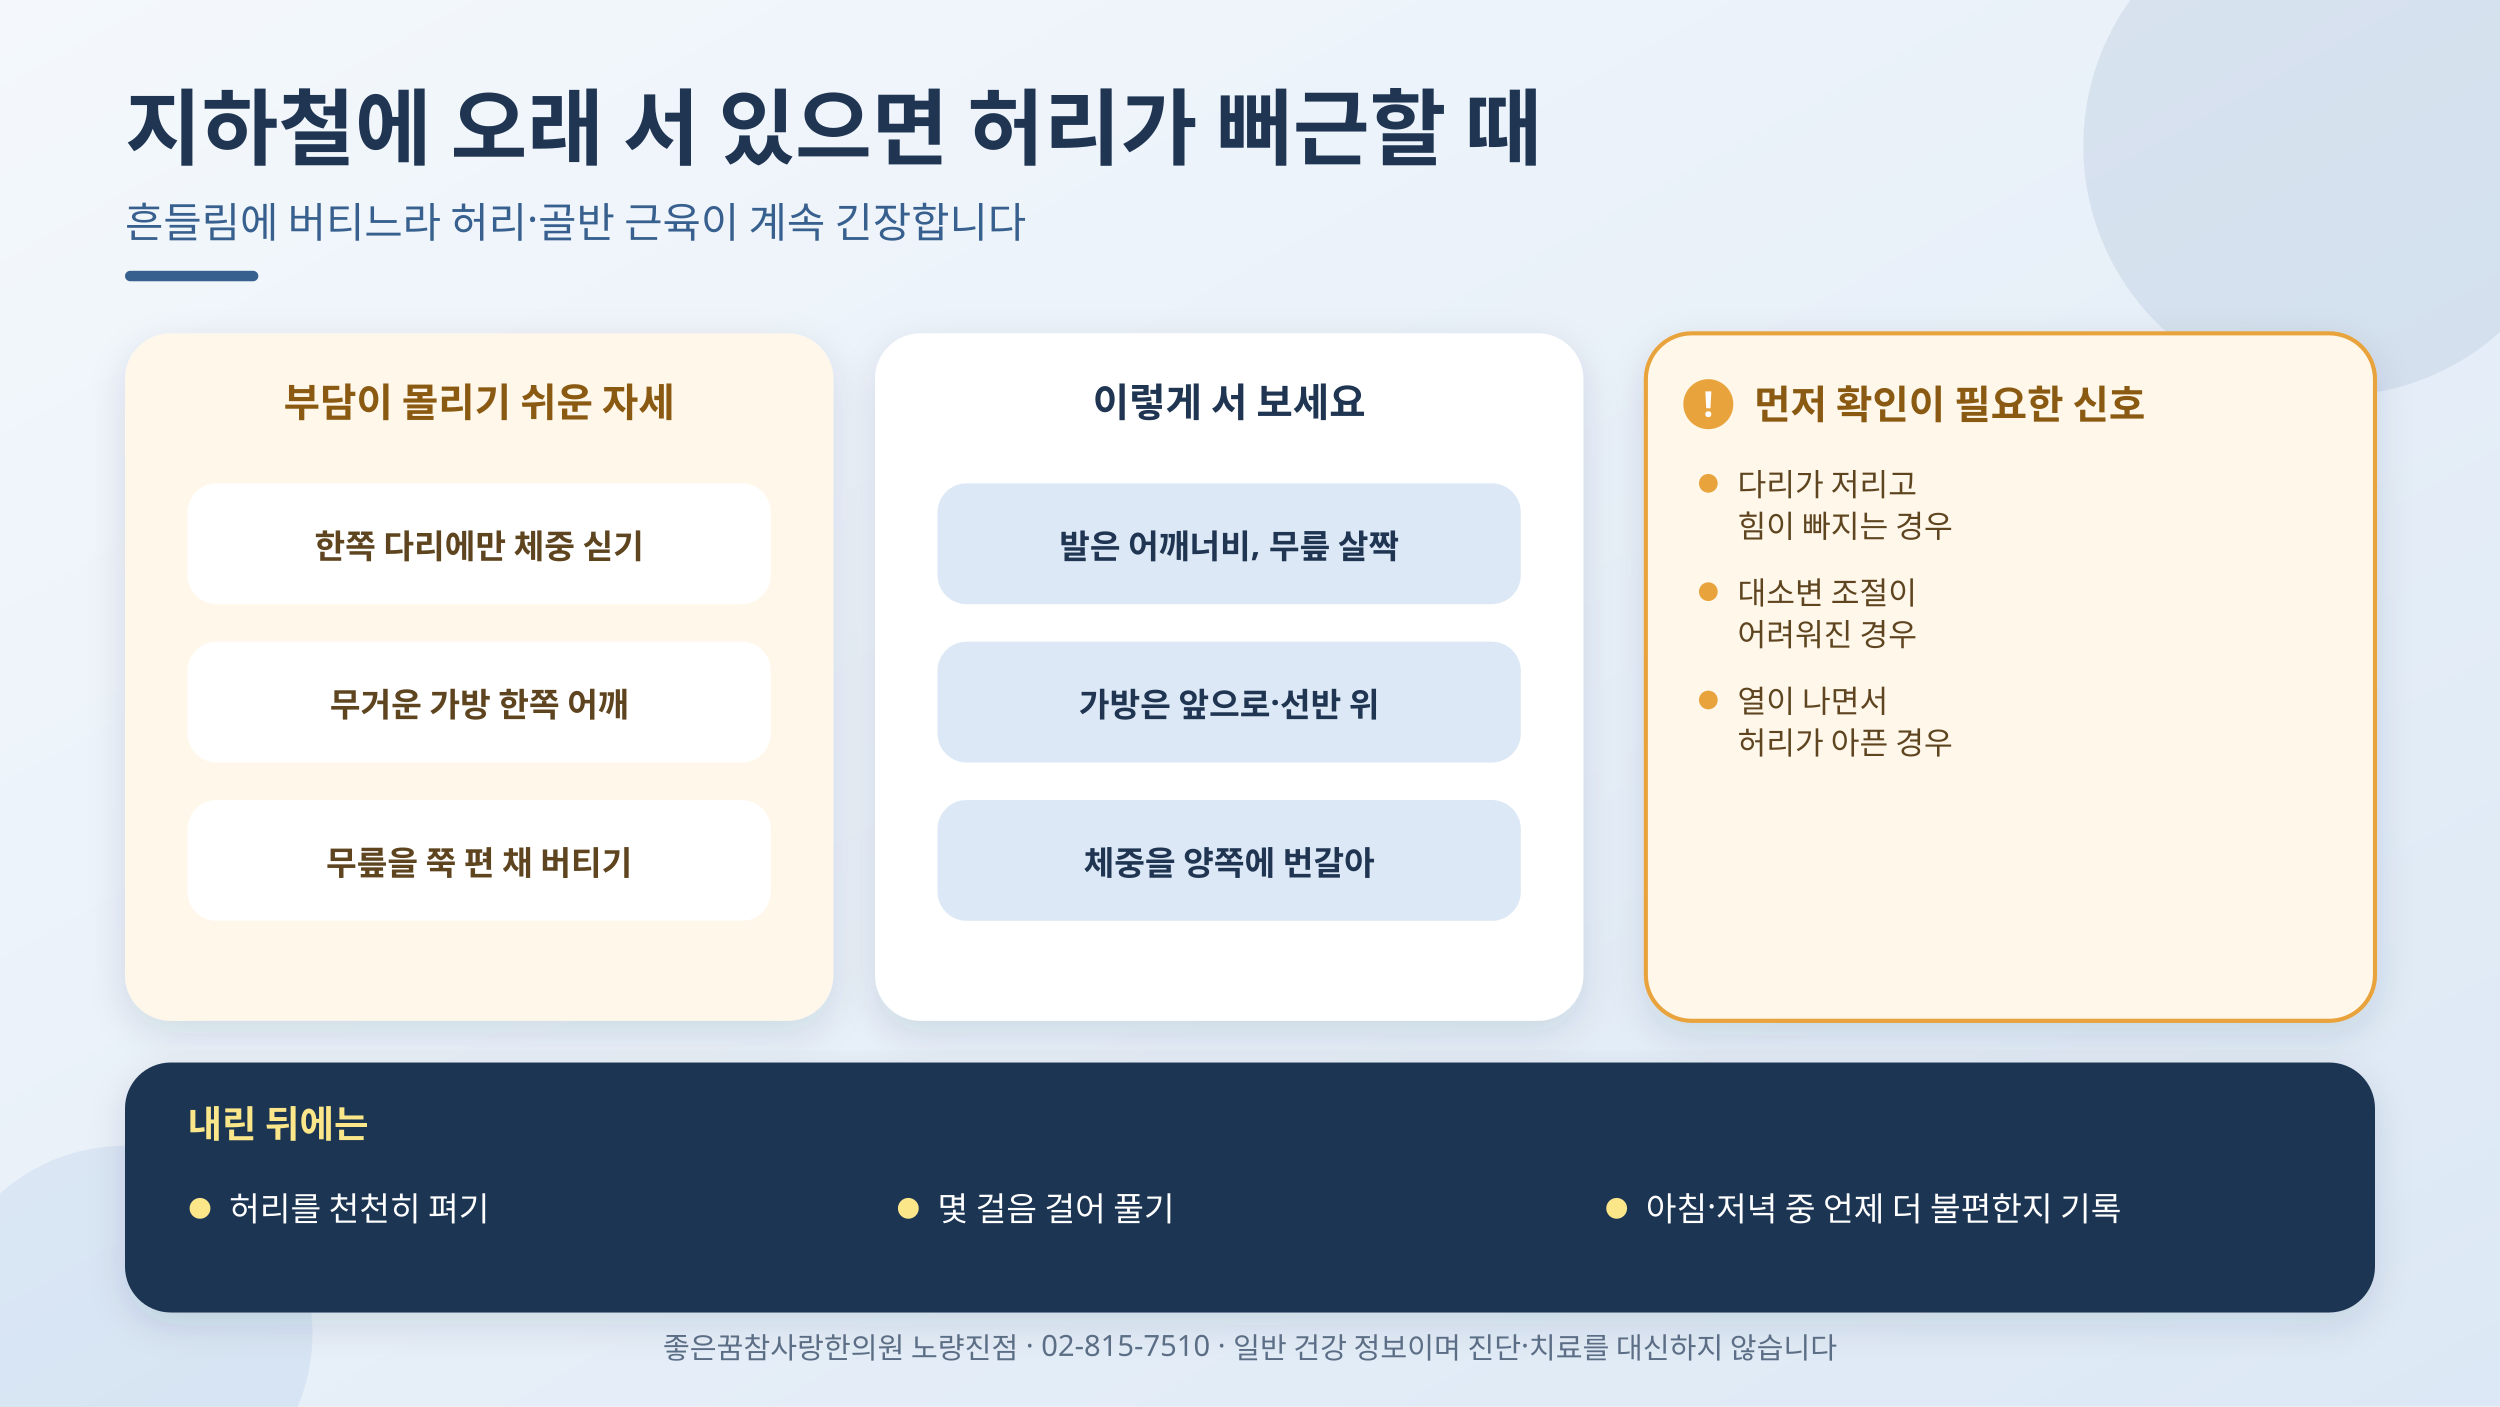
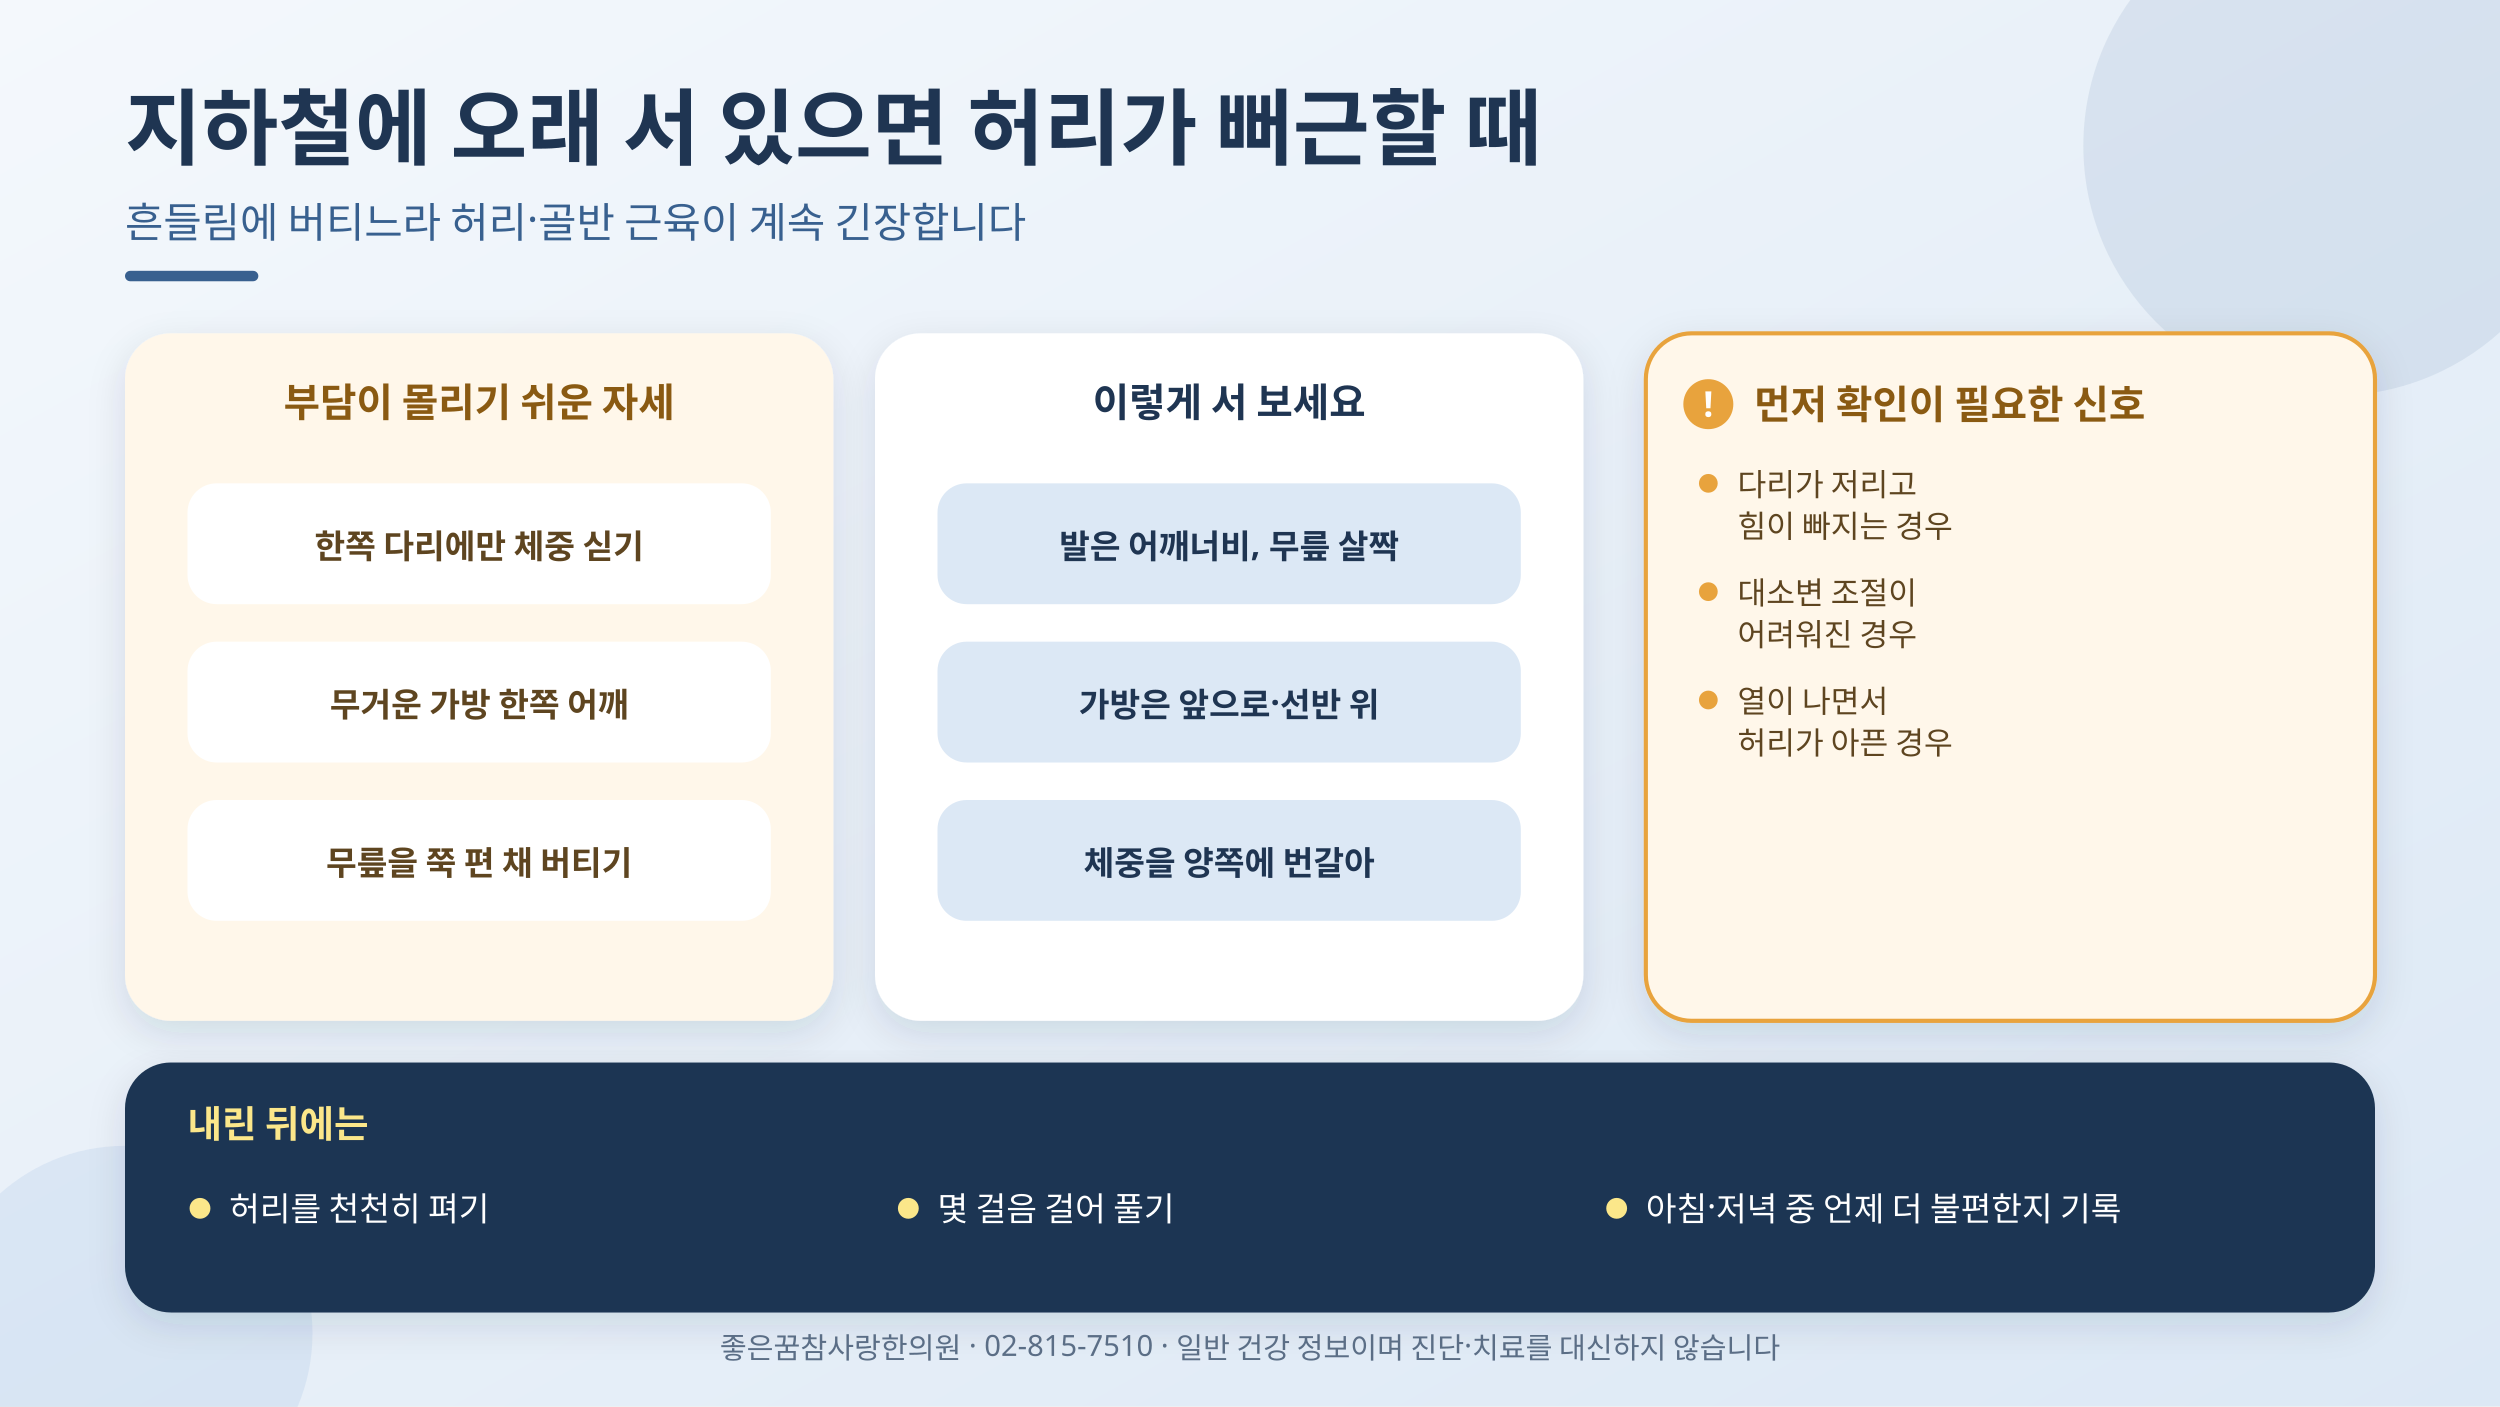
<svg xmlns="http://www.w3.org/2000/svg" viewBox="0 0 1200 675" width="1200" height="675">
  <defs>
    <linearGradient id="bg" x1="0" y1="0" x2="1" y2="1">
      <stop offset="0" stop-color="#F4F8FC" />
      <stop offset="1" stop-color="#DCE8F5" />
    </linearGradient>
    <filter id="sh" x="-10%" y="-10%" width="120%" height="130%">
      <feDropShadow dx="0" dy="6" stdDeviation="9" flood-color="#1F3552" flood-opacity="0.12" />
    </filter>
  </defs>
  <rect width="1200" height="675" fill="url(#bg)" />
  <circle cx="1120" cy="70" r="120" fill="#38608F" opacity="0.10" />
  <circle cx="60" cy="640" r="90" fill="#90B2DD" opacity="0.18" />
  <text x="60" y="76" font-family="'Nanum Myeongjo','Noto Serif KR','Malgun Gothic',serif" font-size="40" font-weight="800" fill="#1F3552" text-anchor="start">
    <tspan x="60" dy="0">지하철에 오래 서 있으면 허리가 뻐근할 때</tspan>
  </text>
  <text x="60" y="114" font-family="'Noto Sans KR','Malgun Gothic','Apple SD Gothic Neo',sans-serif" font-size="20" font-weight="400" fill="#38608F" text-anchor="start">
    <tspan x="60" dy="0">흔들림에 버티느라 허리·골반 근육이 계속 긴장합니다</tspan>
  </text>
  <rect x="60" y="130" width="64" height="5" rx="2.5" fill="#38608F" />
  <rect x="60" y="160" width="340" height="330" rx="22" fill="#FFF7EA" filter="url(#sh)" />
  <text x="230" y="200" font-family="'Noto Sans KR','Malgun Gothic','Apple SD Gothic Neo',sans-serif" font-size="19" font-weight="800" fill="#8A5A12" text-anchor="middle">
    <tspan x="230" dy="0">부담이 몰리기 쉬운 자세</tspan>
  </text>
  <rect x="90" y="232" width="280" height="58" rx="14" fill="#FFFFFF" />
  <text x="230" y="268" font-family="'Noto Sans KR','Malgun Gothic','Apple SD Gothic Neo',sans-serif" font-size="16" font-weight="700" fill="#5E4520" text-anchor="middle">
    <tspan x="230" dy="0">한쪽 다리에만 체중 싣기</tspan>
  </text>
  <rect x="90" y="308" width="280" height="58" rx="14" fill="#FFFFFF" />
  <text x="230" y="344" font-family="'Noto Sans KR','Malgun Gothic','Apple SD Gothic Neo',sans-serif" font-size="16" font-weight="700" fill="#5E4520" text-anchor="middle">
    <tspan x="230" dy="0">무거운 가방 한쪽 어깨</tspan>
  </text>
  <rect x="90" y="384" width="280" height="58" rx="14" fill="#FFFFFF" />
  <text x="230" y="420" font-family="'Noto Sans KR','Malgun Gothic','Apple SD Gothic Neo',sans-serif" font-size="16" font-weight="700" fill="#5E4520" text-anchor="middle">
    <tspan x="230" dy="0">무릎을 쭉 편 채 버티기</tspan>
  </text>
  <rect x="420" y="160" width="340" height="330" rx="22" fill="#FFFFFF" filter="url(#sh)" />
  <text x="590" y="200" font-family="'Noto Sans KR','Malgun Gothic','Apple SD Gothic Neo',sans-serif" font-size="19" font-weight="800" fill="#1F3552" text-anchor="middle">
    <tspan x="590" dy="0">이렇게 서 보세요</tspan>
  </text>
  <rect x="450" y="232" width="280" height="58" rx="14" fill="#DCE8F5" />
  <text x="590" y="268" font-family="'Noto Sans KR','Malgun Gothic','Apple SD Gothic Neo',sans-serif" font-size="16" font-weight="700" fill="#1F3552" text-anchor="middle">
    <tspan x="590" dy="0">발은 어깨너비, 무릎 살짝</tspan>
  </text>
  <rect x="450" y="308" width="280" height="58" rx="14" fill="#DCE8F5" />
  <text x="590" y="344" font-family="'Noto Sans KR','Malgun Gothic','Apple SD Gothic Neo',sans-serif" font-size="16" font-weight="700" fill="#1F3552" text-anchor="middle">
    <tspan x="590" dy="0">가방은 앞으로·선반 위</tspan>
  </text>
  <rect x="450" y="384" width="280" height="58" rx="14" fill="#DCE8F5" />
  <text x="590" y="420" font-family="'Noto Sans KR','Malgun Gothic','Apple SD Gothic Neo',sans-serif" font-size="16" font-weight="700" fill="#1F3552" text-anchor="middle">
    <tspan x="590" dy="0">체중을 양쪽에 번갈아</tspan>
  </text>
  <rect x="790" y="160" width="350" height="330" rx="22" fill="#FFF7EA" stroke="#E8A33D" stroke-width="2" filter="url(#sh)" />
  <circle cx="820" cy="194" r="12" fill="#E8A33D" />
  <text x="820" y="200" font-family="'Noto Sans KR','Malgun Gothic','Apple SD Gothic Neo',sans-serif" font-size="17" font-weight="800" fill="#FFFFFF" text-anchor="middle">
    <tspan x="820" dy="0">!</tspan>
  </text>
  <text x="842" y="201" font-family="'Noto Sans KR','Malgun Gothic','Apple SD Gothic Neo',sans-serif" font-size="19" font-weight="800" fill="#8A5A12" text-anchor="start">
    <tspan x="842" dy="0">먼저 확인이 필요한 신호</tspan>
  </text>
  <circle cx="820" cy="232" r="4.5" fill="#E8A33D" />
  <text x="834" y="238" font-family="'Noto Sans KR','Malgun Gothic','Apple SD Gothic Neo',sans-serif" font-size="15" font-weight="500" fill="#5E4520" text-anchor="start">
    <tspan x="834" dy="0">다리가 저리고</tspan>
    <tspan x="834" dy="20">힘이 빠지는 경우</tspan>
  </text>
  <circle cx="820" cy="284" r="4.5" fill="#E8A33D" />
  <text x="834" y="290" font-family="'Noto Sans KR','Malgun Gothic','Apple SD Gothic Neo',sans-serif" font-size="15" font-weight="500" fill="#5E4520" text-anchor="start">
    <tspan x="834" dy="0">대소변 조절이</tspan>
    <tspan x="834" dy="20">어려워진 경우</tspan>
  </text>
  <circle cx="820" cy="336" r="4.5" fill="#E8A33D" />
  <text x="834" y="342" font-family="'Noto Sans KR','Malgun Gothic','Apple SD Gothic Neo',sans-serif" font-size="15" font-weight="500" fill="#5E4520" text-anchor="start">
    <tspan x="834" dy="0">열이 나면서</tspan>
    <tspan x="834" dy="20">허리가 아픈 경우</tspan>
  </text>
  <rect x="60" y="510" width="1080" height="120" rx="22" fill="#1F3552" filter="url(#sh)" />
  <text x="90" y="546" font-family="'Noto Sans KR','Malgun Gothic','Apple SD Gothic Neo',sans-serif" font-size="18" font-weight="800" fill="#FBE78A" text-anchor="start">
    <tspan x="90" dy="0">내린 뒤에는</tspan>
  </text>
  <circle cx="96.0" cy="580" r="5" fill="#FBE78A" />
  <text x="110.0" y="586" font-family="'Noto Sans KR','Malgun Gothic','Apple SD Gothic Neo',sans-serif" font-size="16" font-weight="500" fill="#FFFFFF" text-anchor="start">
    <tspan x="110.0" dy="0">허리를 천천히 펴기</tspan>
  </text>
  <circle cx="436.0" cy="580" r="5" fill="#FBE78A" />
  <text x="450.0" y="586" font-family="'Noto Sans KR','Malgun Gothic','Apple SD Gothic Neo',sans-serif" font-size="16" font-weight="500" fill="#FFFFFF" text-anchor="start">
    <tspan x="450.0" dy="0">몇 걸음 걸어 풀기</tspan>
  </text>
  <circle cx="776.0" cy="580" r="5" fill="#FBE78A" />
  <text x="790.0" y="586" font-family="'Noto Sans KR','Malgun Gothic','Apple SD Gothic Neo',sans-serif" font-size="16" font-weight="500" fill="#FFFFFF" text-anchor="start">
    <tspan x="790.0" dy="0">아침·저녁 중 언제 더 불편한지 기록</tspan>
  </text>
  <text x="600" y="652" font-family="'Noto Sans KR','Malgun Gothic','Apple SD Gothic Neo',sans-serif" font-size="14" font-weight="400" fill="#5B6E86" text-anchor="middle">
-     <tspan x="600" dy="0">좋은꿈참사랑한의원 노량진점 · 02-815-7510 · 일반 건강 정보이며 진단·치료를 대신하지 않습니다</tspan>
+     <tspan x="600" dy="0">좋은꿈참사랑한의원 · 02-815-7510 · 일반 건강 정보이며 진단·치료를 대신하지 않습니다</tspan>
  </text>
</svg>
